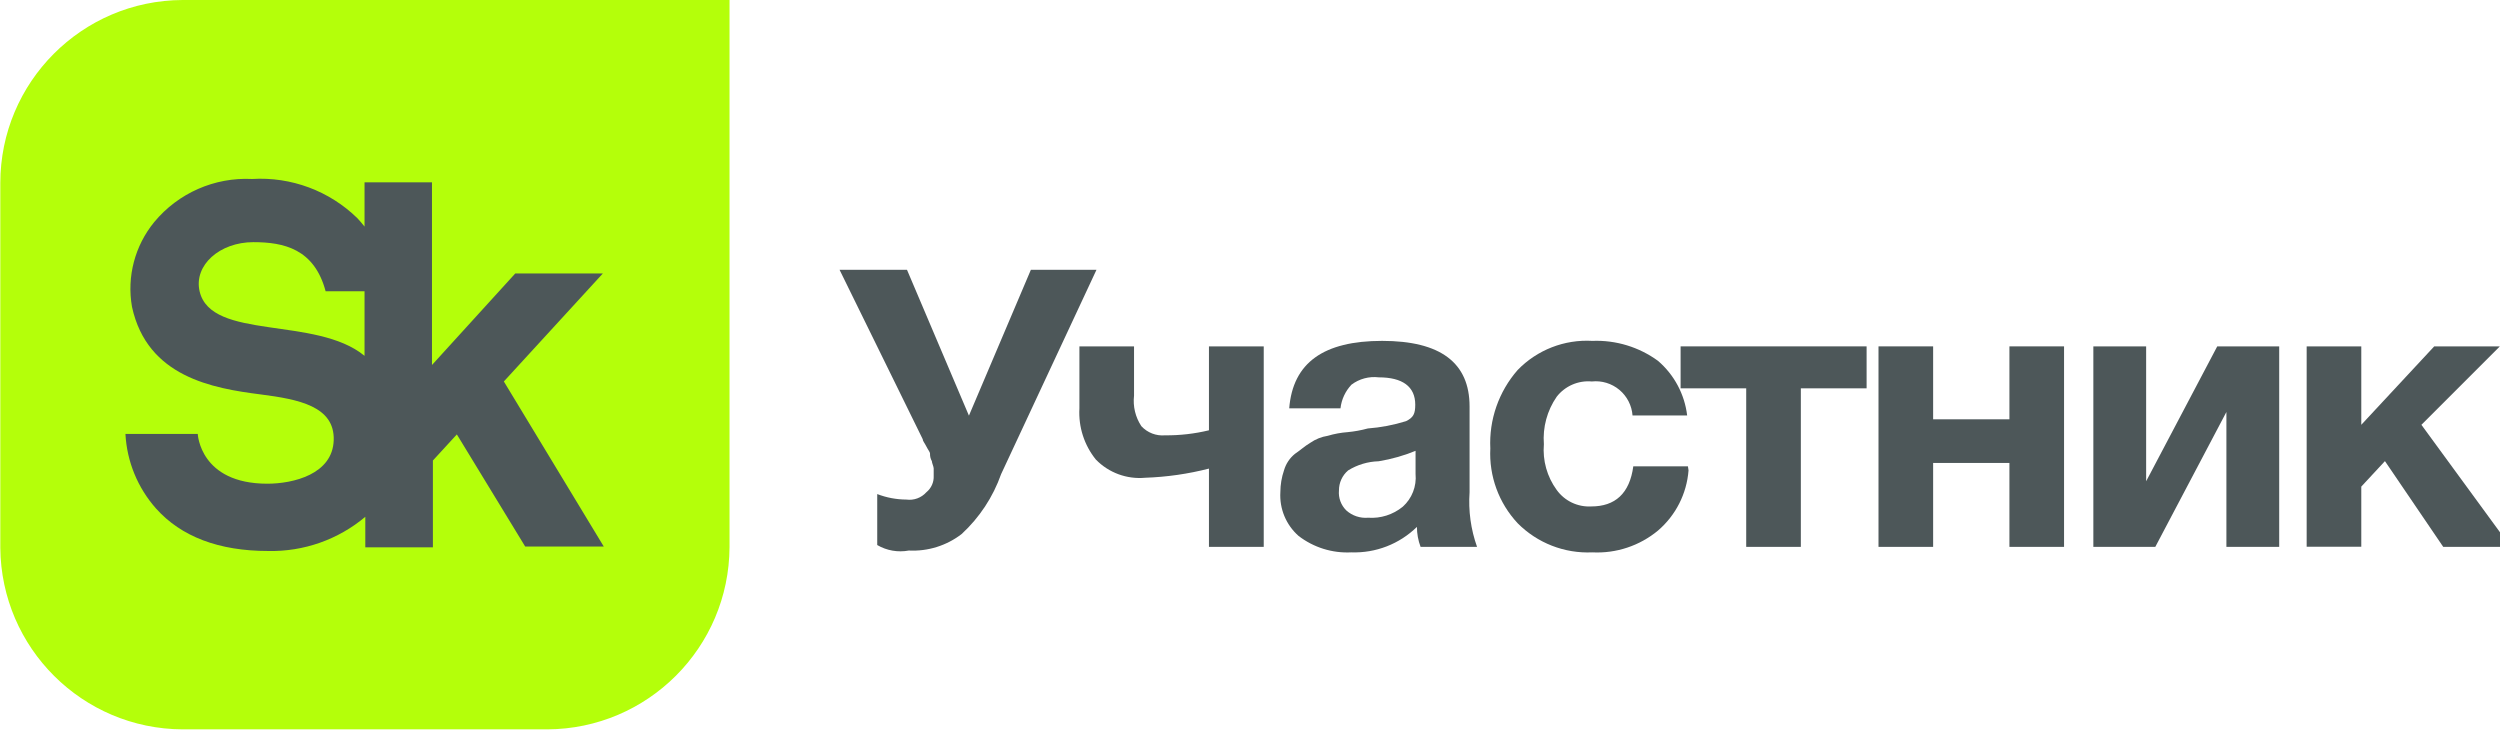
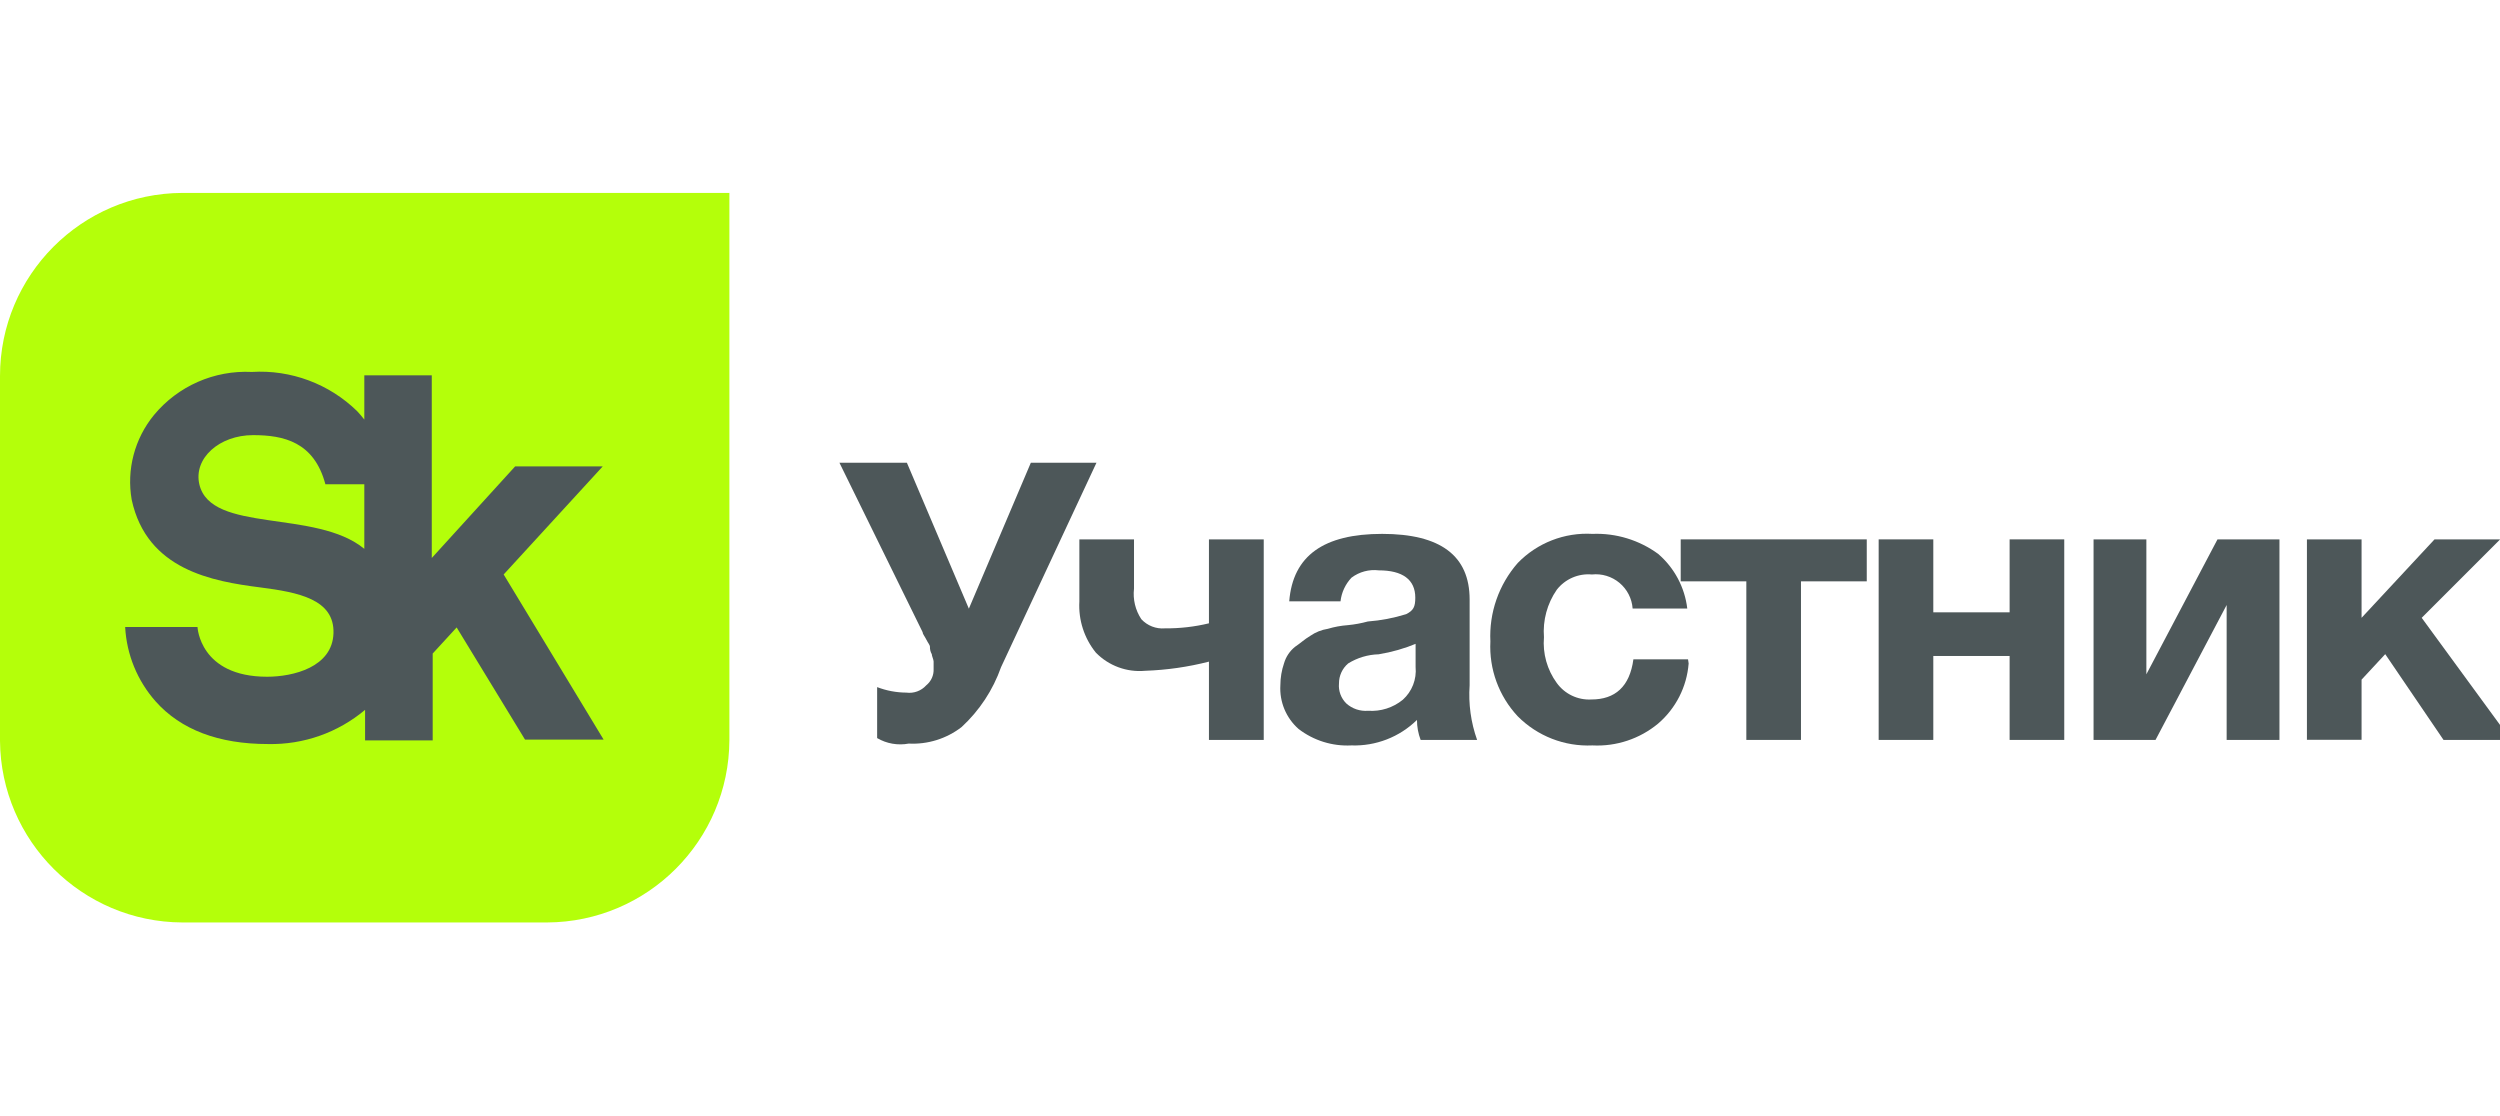
- <svg xmlns="http://www.w3.org/2000/svg" width="57.79mm" height="16.86mm" viewBox="0 0 163.8 47.8">
+ <svg xmlns="http://www.w3.org/2000/svg" width="37.79mm" height="16.86mm" viewBox="0 0 163.8 47.8">
  <g>
    <path d="M11.95,0A12,12,0,0,0,0,12v23.9A12,12,0,0,0,11.95,47.8h23.9A12,12,0,0,0,47.79,35.85V0Z" style="fill: #b4ff0a" />
    <path d="M13.06,19.09c-.39-1.71,1.32-3.22,3.52-3.22,2,0,4,.44,4.74,3.22h2.55v4.23C20.69,20.7,13.81,22.33,13.06,19.09Zm26.43-1.17H33.75l-5.46,6V11.95H23.87v2.9c-.15-.19-.3-.37-.47-.55a9.08,9.08,0,0,0-6.9-2.57,7.82,7.82,0,0,0-6.41,2.82,6.89,6.89,0,0,0-1.46,5.56c1,4.6,5.3,5.34,8.44,5.74,2.47.32,4.85.77,4.78,3s-2.65,2.85-4.35,2.85c-4.42,0-4.56-3.26-4.56-3.26H8.2a8,8,0,0,0,2,4.88c1.65,1.85,4.12,2.79,7.36,2.79a9.56,9.56,0,0,0,6.36-2.24v2h4.43V30.18l1.57-1.71,4.48,7.35h5.15L33,25Z" style="fill: #4d5759" />
    <path d="M57.47,35.72V32.38a5.41,5.41,0,0,0,1.91.36,1.49,1.49,0,0,0,1.31-.48,1.3,1.3,0,0,0,.48-1.08v-.48c0-.12-.12-.36-.12-.48a.9.9,0,0,1-.12-.48c0-.12-.12-.24-.24-.48s-.24-.36-.24-.48L55,17.68h4.42l4.06,9.56,4.06-9.56h4.3L65.59,31.07A9.76,9.76,0,0,1,63,35a5.23,5.23,0,0,1-3.46,1.08A3,3,0,0,1,57.47,35.72Z" style="fill: #4d5759" />
    <path d="M79.21,28.2V22.7H82.8V35.84H79.21V30.71a19.51,19.51,0,0,1-4.18.6,4,4,0,0,1-3.23-1.19,4.89,4.89,0,0,1-1.08-3.35V22.7h3.58v3.23a3,3,0,0,0,.48,2,1.89,1.89,0,0,0,1.55.6A11.78,11.78,0,0,0,79.21,28.2Z" style="fill: #4d5759" />
    <path d="M96.78,35.84h-3.7a3.69,3.69,0,0,1-.24-1.31,5.85,5.85,0,0,1-4.3,1.67,5.23,5.23,0,0,1-3.46-1.08,3.54,3.54,0,0,1-1.19-2.87,4.46,4.46,0,0,1,.24-1.43,2.15,2.15,0,0,1,.72-1.08c.36-.24.6-.48,1-.72A2.77,2.77,0,0,1,87,28.56a6.16,6.16,0,0,1,1.31-.24,7.8,7.8,0,0,0,1.31-.24,11.27,11.27,0,0,0,2.51-.48c.48-.24.6-.48.6-1.08,0-1.19-.84-1.79-2.39-1.79a2.48,2.48,0,0,0-1.79.48,2.7,2.7,0,0,0-.72,1.55H84.47c.24-3,2.27-4.42,6.09-4.42s5.73,1.43,5.73,4.3v5.62A8.83,8.83,0,0,0,96.78,35.84Zm-3.94-6.33a11.11,11.11,0,0,1-2.51.72,4,4,0,0,0-2,.6,1.71,1.71,0,0,0-.6,1.31,1.63,1.63,0,0,0,.48,1.31,1.9,1.9,0,0,0,1.43.48,3.23,3.23,0,0,0,2.27-.72,2.56,2.56,0,0,0,.84-2.15V29.51Z" style="fill: #4d5759" />
    <path d="M110.64,30.83a5.78,5.78,0,0,1-2,3.94,6.24,6.24,0,0,1-4.3,1.43,6.48,6.48,0,0,1-4.9-1.91,6.68,6.68,0,0,1-1.79-4.9,7.27,7.27,0,0,1,1.79-5.14,6.31,6.31,0,0,1,4.9-1.91,6.84,6.84,0,0,1,4.3,1.31,5.59,5.59,0,0,1,1.91,3.58h-3.58A2.42,2.42,0,0,0,104.3,25,2.62,2.62,0,0,0,102,26a4.81,4.81,0,0,0-.84,3.11,4.45,4.45,0,0,0,.84,3,2.62,2.62,0,0,0,2.27,1.08c1.55,0,2.51-.84,2.75-2.63h3.58Z" style="fill: #4d5759" />
    <path d="M122.34,25.45H118V35.84h-3.58V25.45h-4.3V22.7h12.19v2.75Z" style="fill: #4d5759" />
    <path d="M135.25,35.84h-3.58v-5.5h-5v5.5h-3.58V22.7h3.58v4.78h5V22.7h3.58Z" style="fill: #4d5759" />
    <path d="M149.35,35.84h-3.46V27l-4.66,8.84h-4.06V22.7h3.46v8.84l4.66-8.84h4.06Z" style="fill: #4d5759" />
    <path d="M164.52,35.84H160.1l-3.82-5.62-1.55,1.67v3.94h-3.58V22.7h3.58v5.14l4.78-5.14h4.3l-5.14,5.14Z" style="fill: #4d5759" />
  </g>
</svg>
